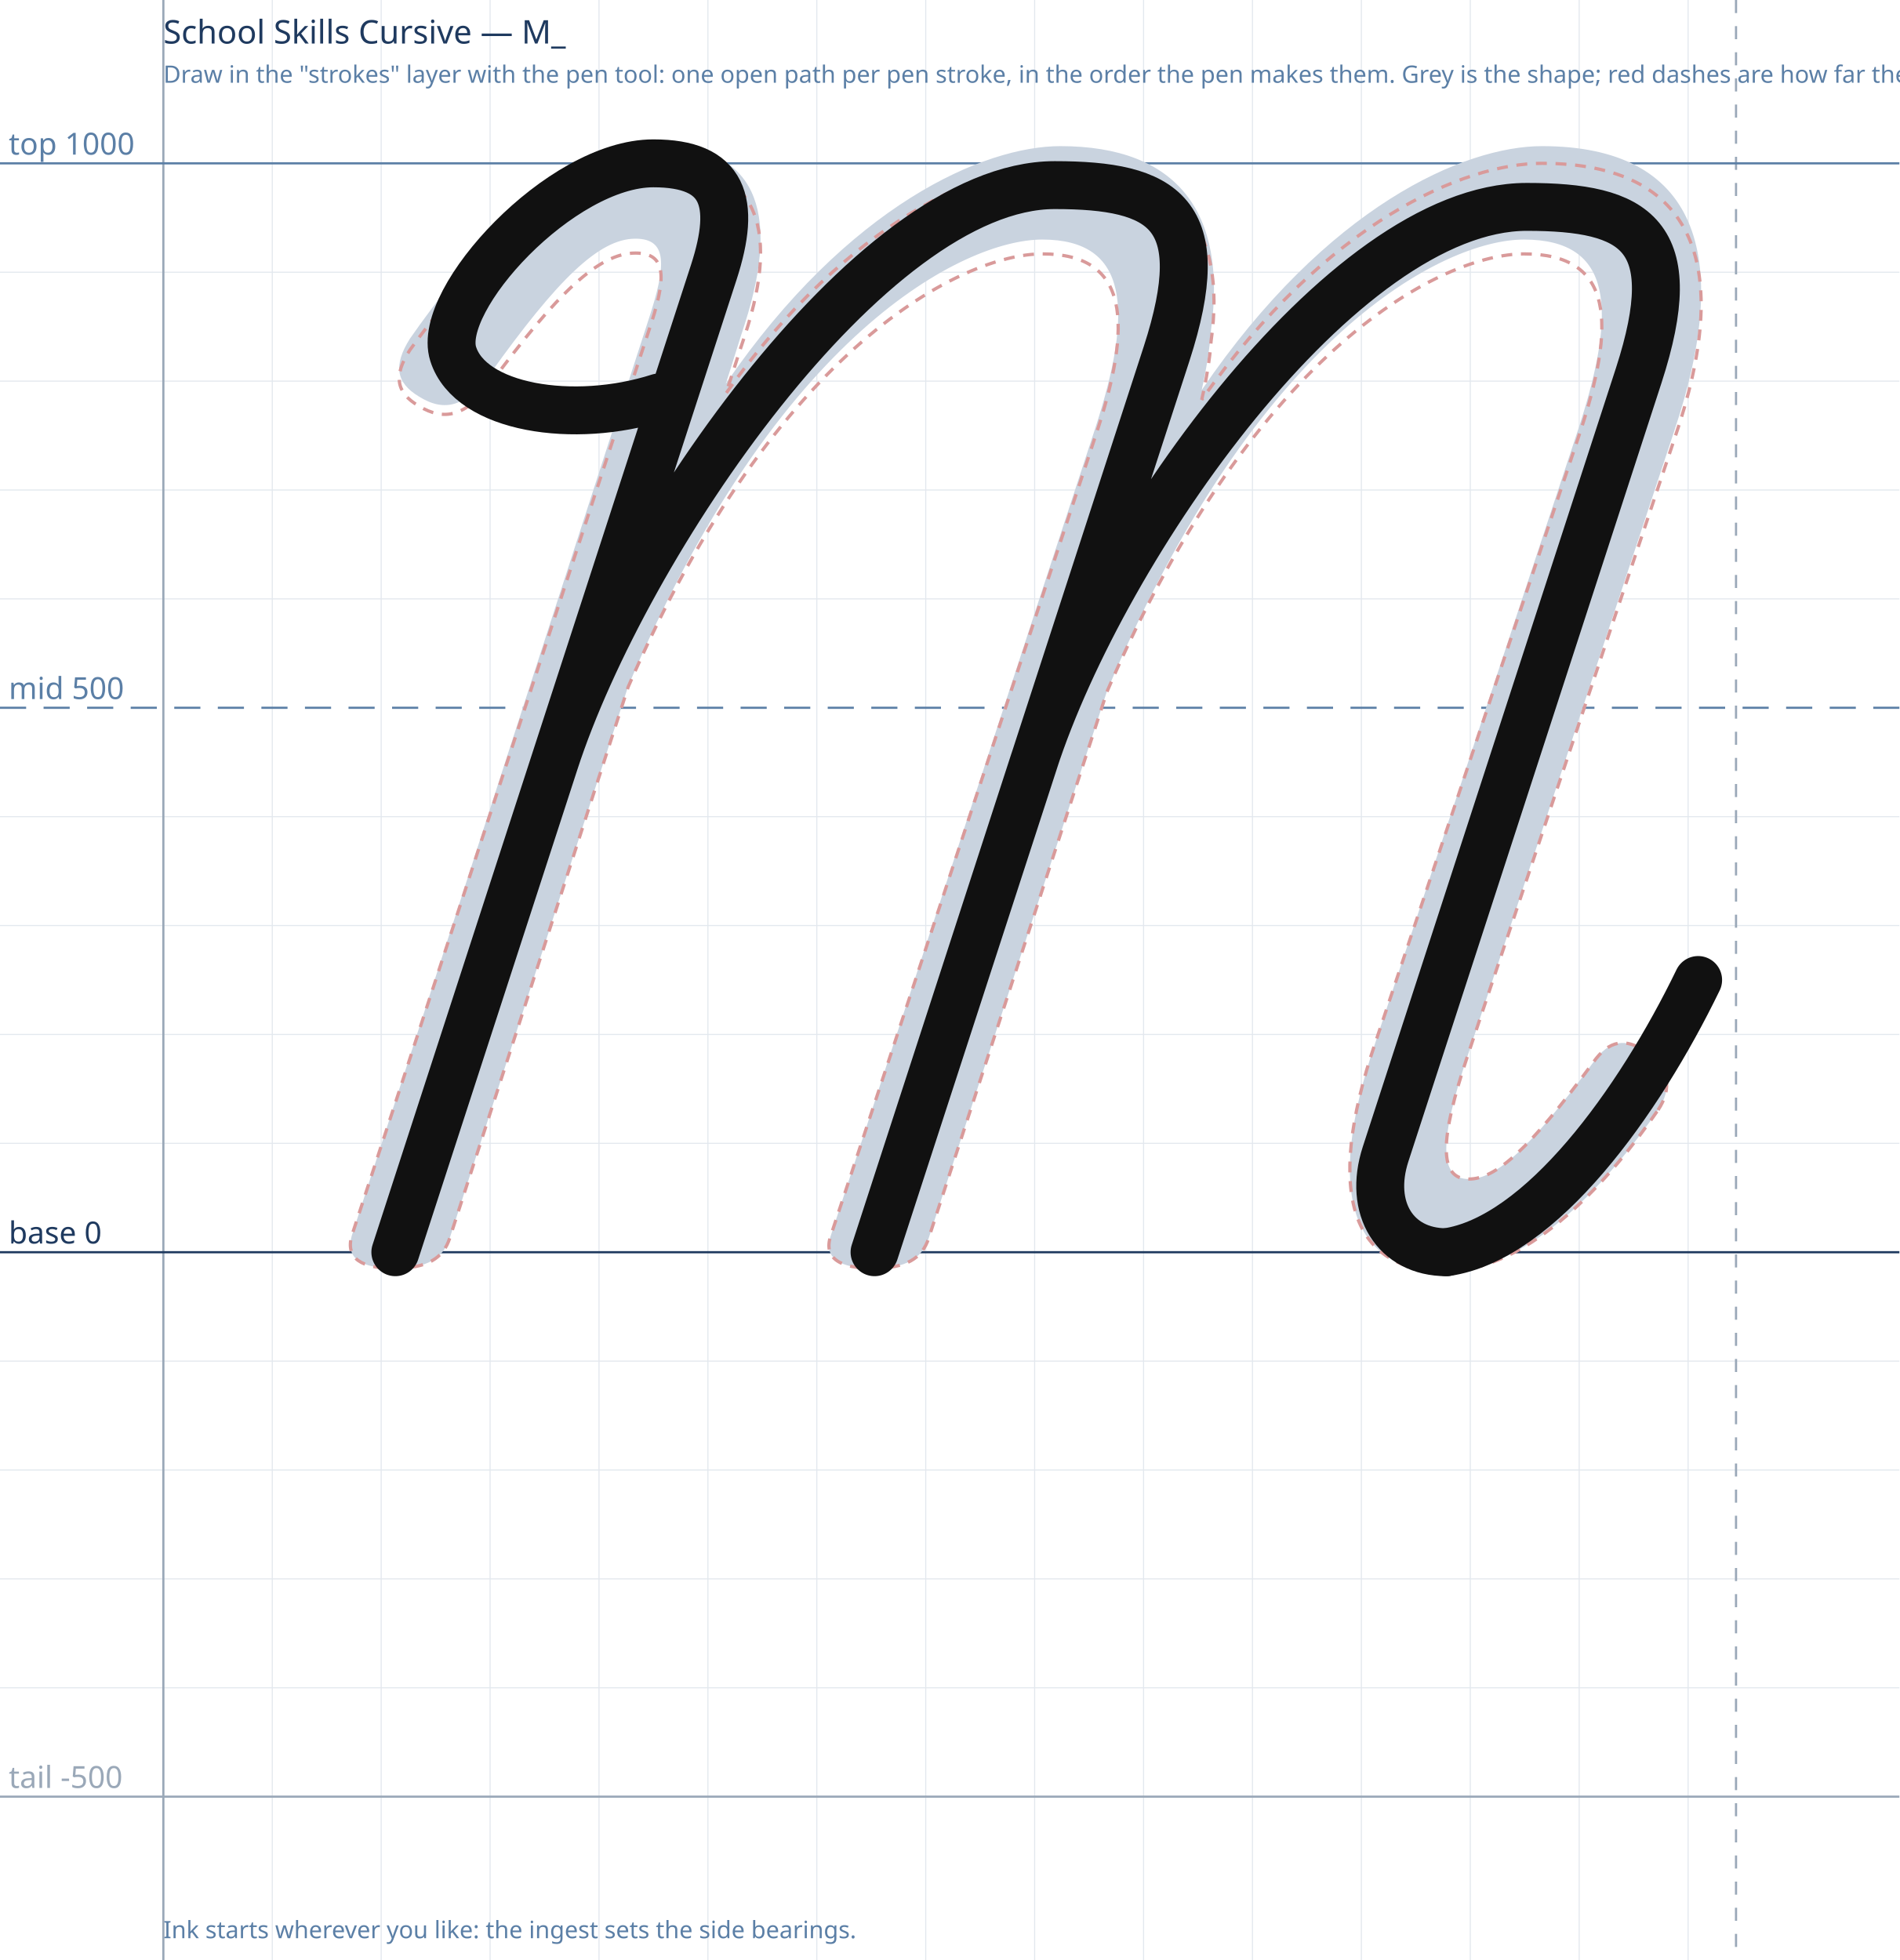
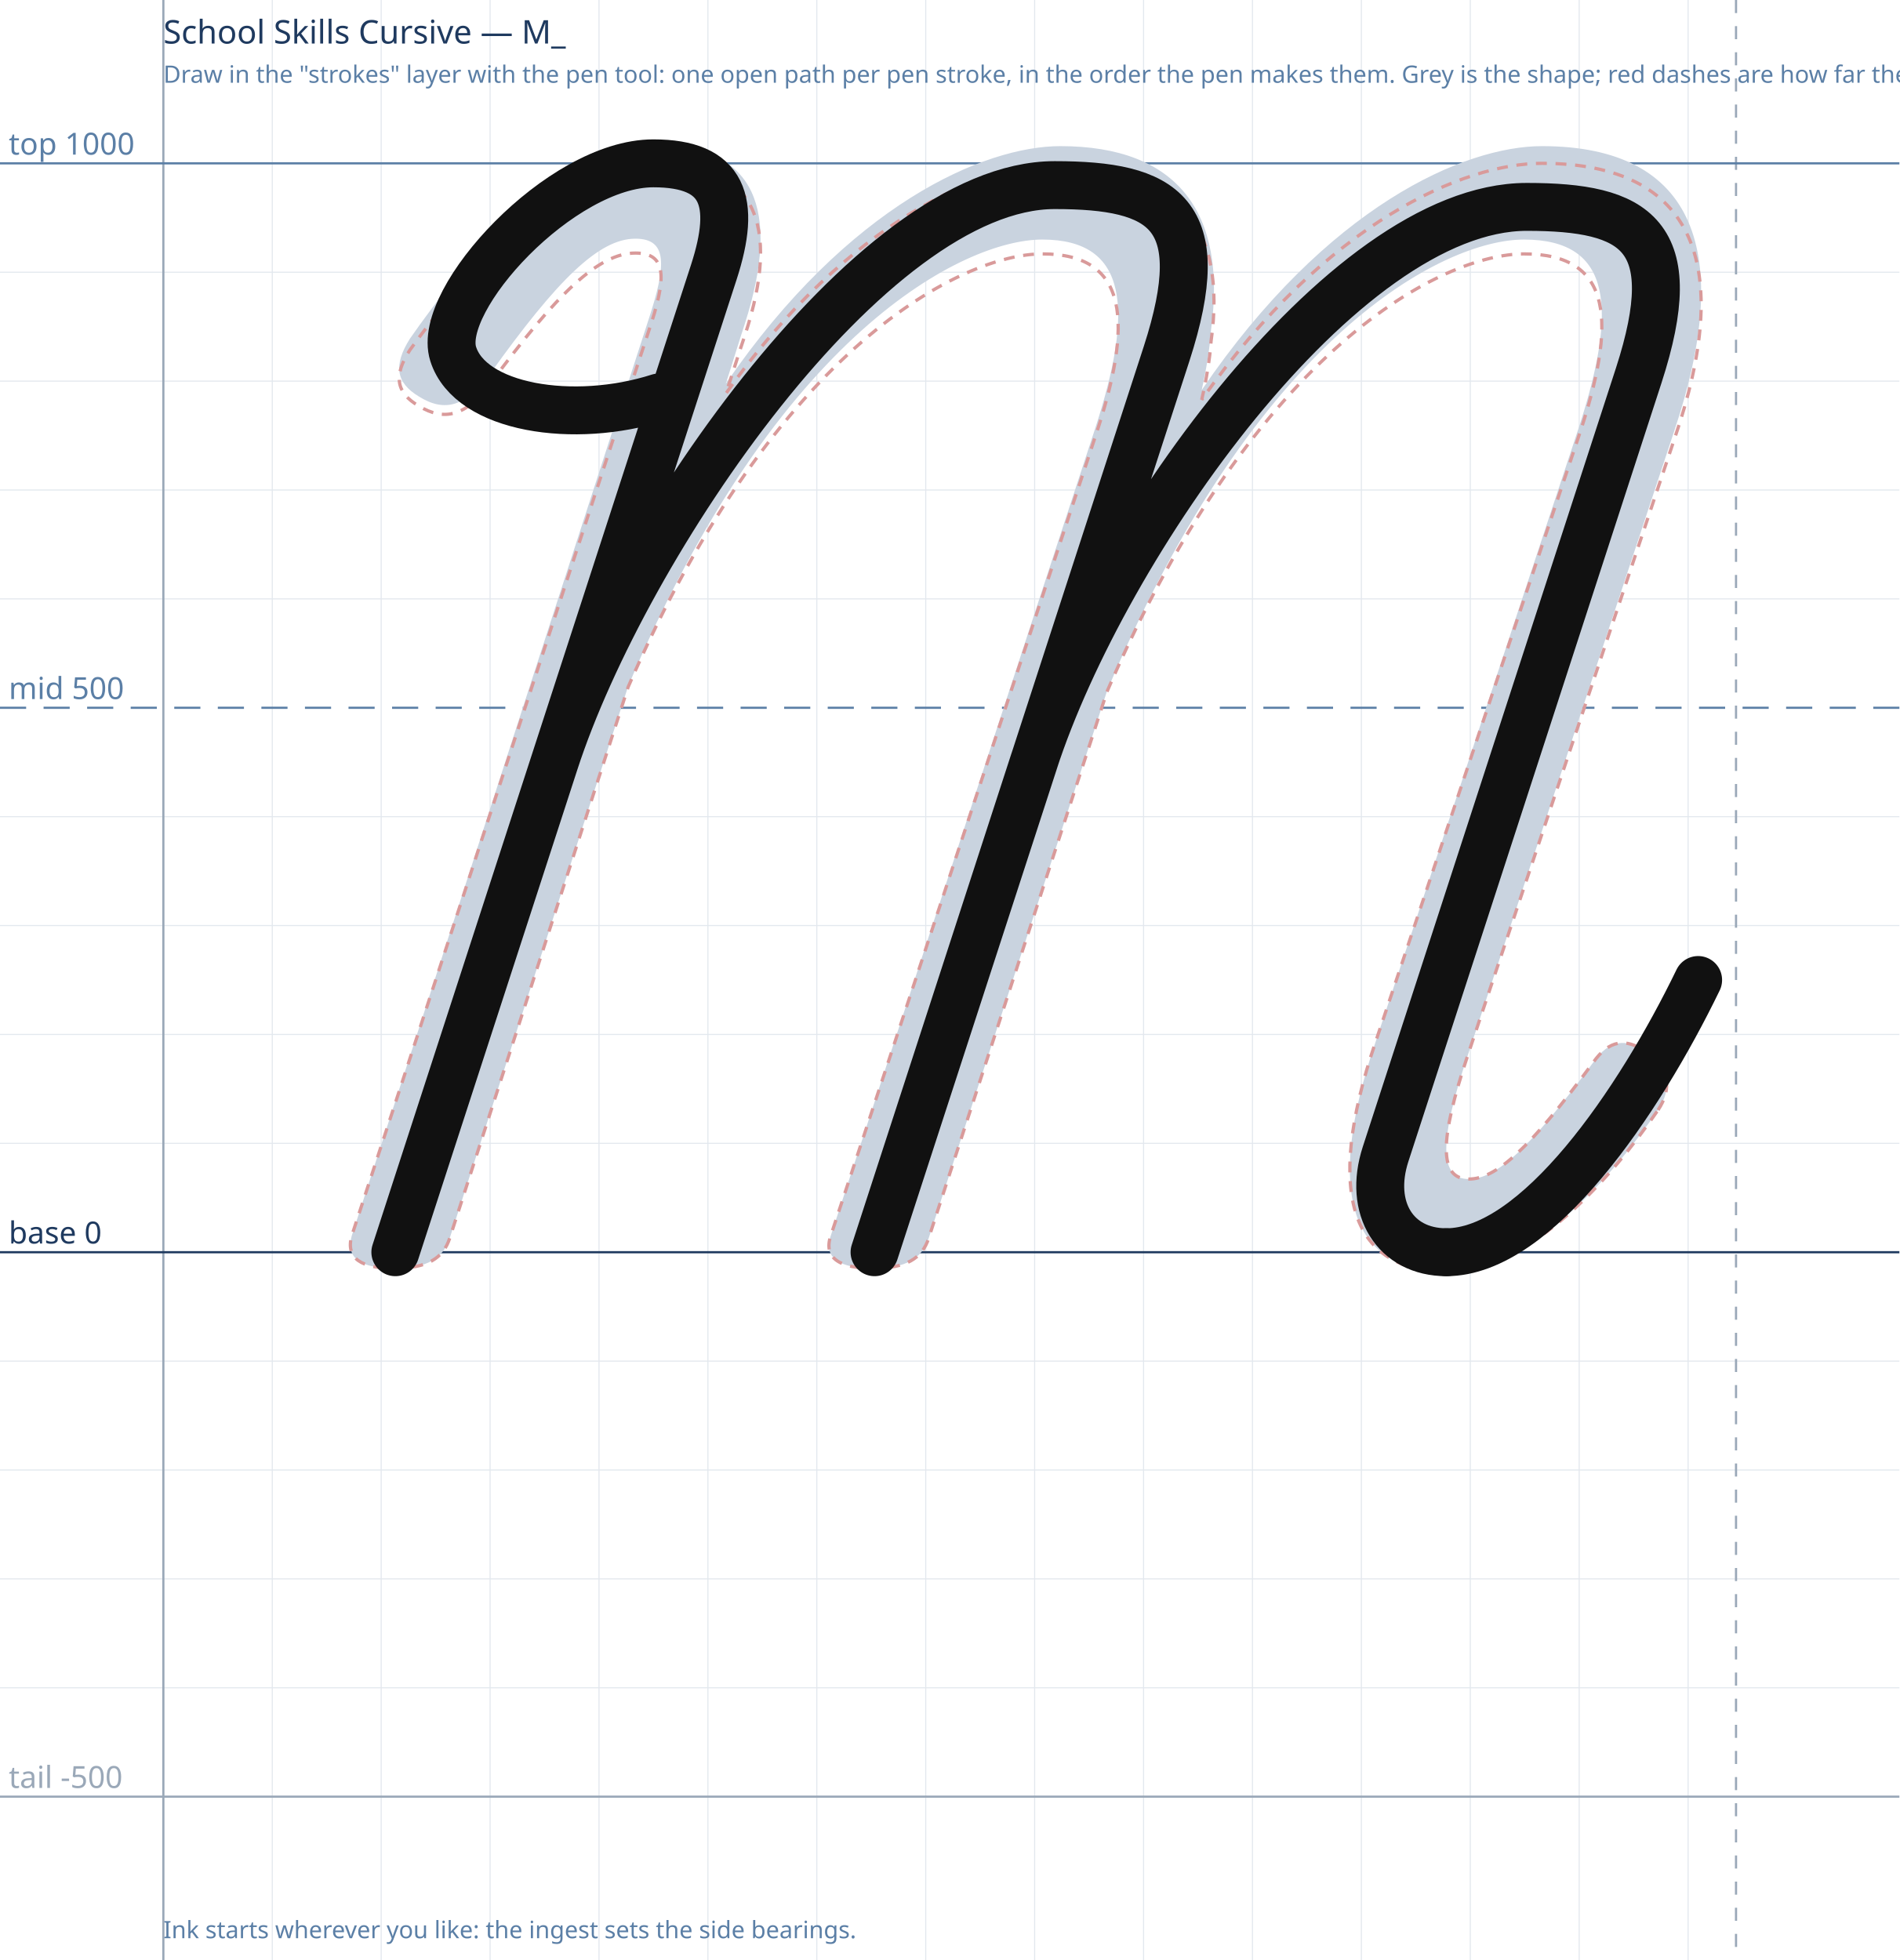
<svg xmlns="http://www.w3.org/2000/svg" width="872" height="900" viewBox="0 0 1744 1800" data-hand="cursive" data-glyph="M_" data-units="1000" data-origin="150" data-baseline="1150">
  <g id="ruling">
    <line x1="0" y1="1550" x2="1744" y2="1550" stroke="#e3e8ee" stroke-width="1" />
    <line x1="0" y1="1450" x2="1744" y2="1450" stroke="#e3e8ee" stroke-width="1" />
    <line x1="0" y1="1350" x2="1744" y2="1350" stroke="#e3e8ee" stroke-width="1" />
    <line x1="0" y1="1250" x2="1744" y2="1250" stroke="#e3e8ee" stroke-width="1" />
    <line x1="0" y1="1050" x2="1744" y2="1050" stroke="#e3e8ee" stroke-width="1" />
    <line x1="0" y1="950" x2="1744" y2="950" stroke="#e3e8ee" stroke-width="1" />
    <line x1="0" y1="850" x2="1744" y2="850" stroke="#e3e8ee" stroke-width="1" />
    <line x1="0" y1="750" x2="1744" y2="750" stroke="#e3e8ee" stroke-width="1" />
    <line x1="0" y1="550" x2="1744" y2="550" stroke="#e3e8ee" stroke-width="1" />
    <line x1="0" y1="450" x2="1744" y2="450" stroke="#e3e8ee" stroke-width="1" />
    <line x1="0" y1="350" x2="1744" y2="350" stroke="#e3e8ee" stroke-width="1" />
    <line x1="0" y1="250" x2="1744" y2="250" stroke="#e3e8ee" stroke-width="1" />
    <line x1="150" y1="0" x2="150" y2="1800" stroke="#e3e8ee" stroke-width="1" />
    <line x1="250" y1="0" x2="250" y2="1800" stroke="#e3e8ee" stroke-width="1" />
    <line x1="350" y1="0" x2="350" y2="1800" stroke="#e3e8ee" stroke-width="1" />
    <line x1="450" y1="0" x2="450" y2="1800" stroke="#e3e8ee" stroke-width="1" />
    <line x1="550" y1="0" x2="550" y2="1800" stroke="#e3e8ee" stroke-width="1" />
    <line x1="650" y1="0" x2="650" y2="1800" stroke="#e3e8ee" stroke-width="1" />
    <line x1="750" y1="0" x2="750" y2="1800" stroke="#e3e8ee" stroke-width="1" />
    <line x1="850" y1="0" x2="850" y2="1800" stroke="#e3e8ee" stroke-width="1" />
    <line x1="950" y1="0" x2="950" y2="1800" stroke="#e3e8ee" stroke-width="1" />
    <line x1="1050" y1="0" x2="1050" y2="1800" stroke="#e3e8ee" stroke-width="1" />
    <line x1="1150" y1="0" x2="1150" y2="1800" stroke="#e3e8ee" stroke-width="1" />
    <line x1="1250" y1="0" x2="1250" y2="1800" stroke="#e3e8ee" stroke-width="1" />
    <line x1="1350" y1="0" x2="1350" y2="1800" stroke="#e3e8ee" stroke-width="1" />
    <line x1="1450" y1="0" x2="1450" y2="1800" stroke="#e3e8ee" stroke-width="1" />
    <line x1="1550" y1="0" x2="1550" y2="1800" stroke="#e3e8ee" stroke-width="1" />
    <line x1="150" y1="0" x2="150" y2="1800" stroke="#9aa8b8" stroke-width="2" />
    <line x1="1594" y1="0" x2="1594" y2="1800" stroke="#9aa8b8" stroke-width="2" stroke-dasharray="12 12" />
    <line x1="0" y1="150" x2="1744" y2="150" stroke="#5b7fa6" stroke-width="2" />
    <text x="8" y="142" font-family="sans-serif" font-size="28" fill="#5b7fa6">top 1000</text>
    <line x1="0" y1="650" x2="1744" y2="650" stroke="#5b7fa6" stroke-width="2" stroke-dasharray="24 16" />
    <text x="8" y="642" font-family="sans-serif" font-size="28" fill="#5b7fa6">mid 500</text>
    <line x1="0" y1="1150" x2="1744" y2="1150" stroke="#1f3a5f" stroke-width="2" />
    <text x="8" y="1142" font-family="sans-serif" font-size="28" fill="#1f3a5f">base 0</text>
    <line x1="0" y1="1650" x2="1744" y2="1650" stroke="#9aa8b8" stroke-width="2" />
    <text x="8" y="1642" font-family="sans-serif" font-size="28" fill="#9aa8b8">tail -500</text>
  </g>
  <g id="outline-body">
    <path d="M 1522.4 1019.4 C 1535.4 1000.2 1533 980 1510.6 965.4 C 1493 953.6 1477.8 954.4 1462.8 975.8 C 1404.2 1055.6 1373.4 1082.8 1348.6 1082.8 C 1321.4 1082.8 1321 1048.4 1348 968.2 L 1537.4 395.4 C 1592 232.4 1557.4 134.2 1415.8 134.2 C 1344.8 134.2 1218.4 189.2 1103.4 358.2 C 1107.8 338.4 1110.8 320 1112 302.6 C 1126.6 195.8 1081.592 134.2 973.6 134.2 C 904 134.2 779.2 187.8 666.4 352.4 C 672.6 333.6 677.8 315.8 684 297 C 718 190.6 691.2 134.6 607 134.6 C 552.2 134.6 478.2 165.4 376.4 311 C 361 335.4 363.6 351.4 384.4 364 C 408.2 379 427.8 373.6 450.2 343 C 511.6 257.2 549.8 219.2 583.4 219.2 C 612.8 219.2 612.2 243 595.4 293.8 L 323 1134.8 C 317 1155.8 332 1164.8 362 1164.8 C 392 1164.8 407 1155.8 413 1136.8 L 576.8 630.2 C 713.4 305.4 885.6 220 957 220 C 1036.6 220 1041 284.8 1005.4 394 L 762.8 1134.8 C 755.6 1155.8 771.8 1164.8 801.8 1164.8 C 831.8 1164.8 846.8 1155.8 852.8 1136.8 L 1016.4 634.8 C 1153.8 306.6 1326.4 220 1399.2 220 C 1481.4 220 1485 284.4 1449.2 394 L 1263 957 C 1214 1101 1244.2 1167.4 1327 1167.4 C 1406.2 1167.4 1480.2 1080.6 1522.4 1019.4 Z" fill="#c9d3df" fill-rule="evenodd" />
  </g>
  <g id="outline-reach">
    <path d="M 1522.4 1019.4 C 1535.4 1000.2 1533 980 1510.6 965.4 C 1493 953.6 1477.8 954.4 1462.8 975.8 C 1404.2 1055.6 1373.4 1082.8 1348.6 1082.8 C 1321.4 1082.8 1321 1048.4 1348 968.2 L 1537.4 403.199 C 1592 245.192 1557.4 150 1415.8 150 C 1344.8 150 1218.4 203.315 1103.4 367.138 C 1107.8 347.945 1110.8 330.109 1112 313.242 C 1126.6 209.713 1081.592 150 973.6 150 C 904 150 779.2 201.958 666.4 361.516 C 672.6 343.292 677.8 326.037 684 307.813 C 718 204.672 691.2 150.388 607 150.388 C 552.2 150.388 478.2 180.244 376.4 321.384 C 361 345.037 363.6 360.547 384.4 372.761 C 408.2 387.301 427.8 382.067 450.2 352.404 C 511.6 269.232 549.8 232.396 583.4 232.396 C 612.8 232.396 612.2 255.467 595.4 304.711 L 323 1134.8 C 317 1155.8 332 1164.8 362 1164.8 C 392 1164.8 407 1155.8 413 1136.8 L 576.8 630.807 C 713.4 315.956 885.6 233.172 957 233.172 C 1036.6 233.172 1041 295.987 1005.4 401.842 L 762.8 1134.8 C 755.6 1155.8 771.8 1164.8 801.8 1164.8 C 831.8 1164.8 846.8 1155.8 852.8 1136.8 L 1016.4 635.266 C 1153.8 317.119 1326.4 233.172 1399.2 233.172 C 1481.4 233.172 1485 295.599 1449.2 401.842 L 1263 957 C 1214 1101 1244.2 1167.4 1327 1167.4 C 1406.2 1167.4 1480.2 1080.6 1522.4 1019.4 Z" fill="none" stroke="#d99a9a" stroke-width="3" stroke-dasharray="10 8" fill-rule="evenodd" />
  </g>
  <g id="notes">
    <text x="150" y="40" font-family="sans-serif" font-size="30" fill="#1f3a5f">School Skills Cursive — M_</text>
    <text x="150" y="76" font-family="sans-serif" font-size="22" fill="#5b7fa6">Draw in the "strokes" layer with the pen tool: one open path per pen stroke, in the order the pen makes them. Grey is the shape; red dashes are how far the tall or hanging part goes.</text>
    <text x="150" y="1780" font-family="sans-serif" font-size="22" fill="#5b7fa6">Ink starts wherever you like: the ingest sets the side bearings.</text>
  </g>
  <g id="strokes">
    <path id="body" d="M 605.1 365 C 526.9 390 431.8 375 416.1 325 C 400.3 275 514.9 150 599.9 150 C 664.9 150 676.5 185 655.4 250 L 363 1150 L 509.2 700 C 574.2 500 798.4 170 968.4 170 C 1068.4 170 1113.3 195 1071.1 325 L 803 1150 L 949.2 700 C 1014.2 500 1231.9 190 1401.9 190 C 1501.9 190 1546.8 215 1504.6 345 L 1272.2 1060 C 1256.1 1109.7 1281.1 1150 1328 1150" fill="none" stroke="#111" stroke-width="44" stroke-linecap="round" stroke-linejoin="round" />
-     <path id="tail" d="M 1328 1150 C 1414.6 1137.5 1504.7 1012.5 1559.2 900" fill="none" stroke="#111" stroke-width="44" stroke-linecap="round" stroke-linejoin="round" />
+     <path id="tail" d="M 1328 1150 C 1411 1150 1504.7 1012.5 1559.2 900" fill="none" stroke="#111" stroke-width="44" stroke-linecap="round" stroke-linejoin="round" />
  </g>
</svg>
